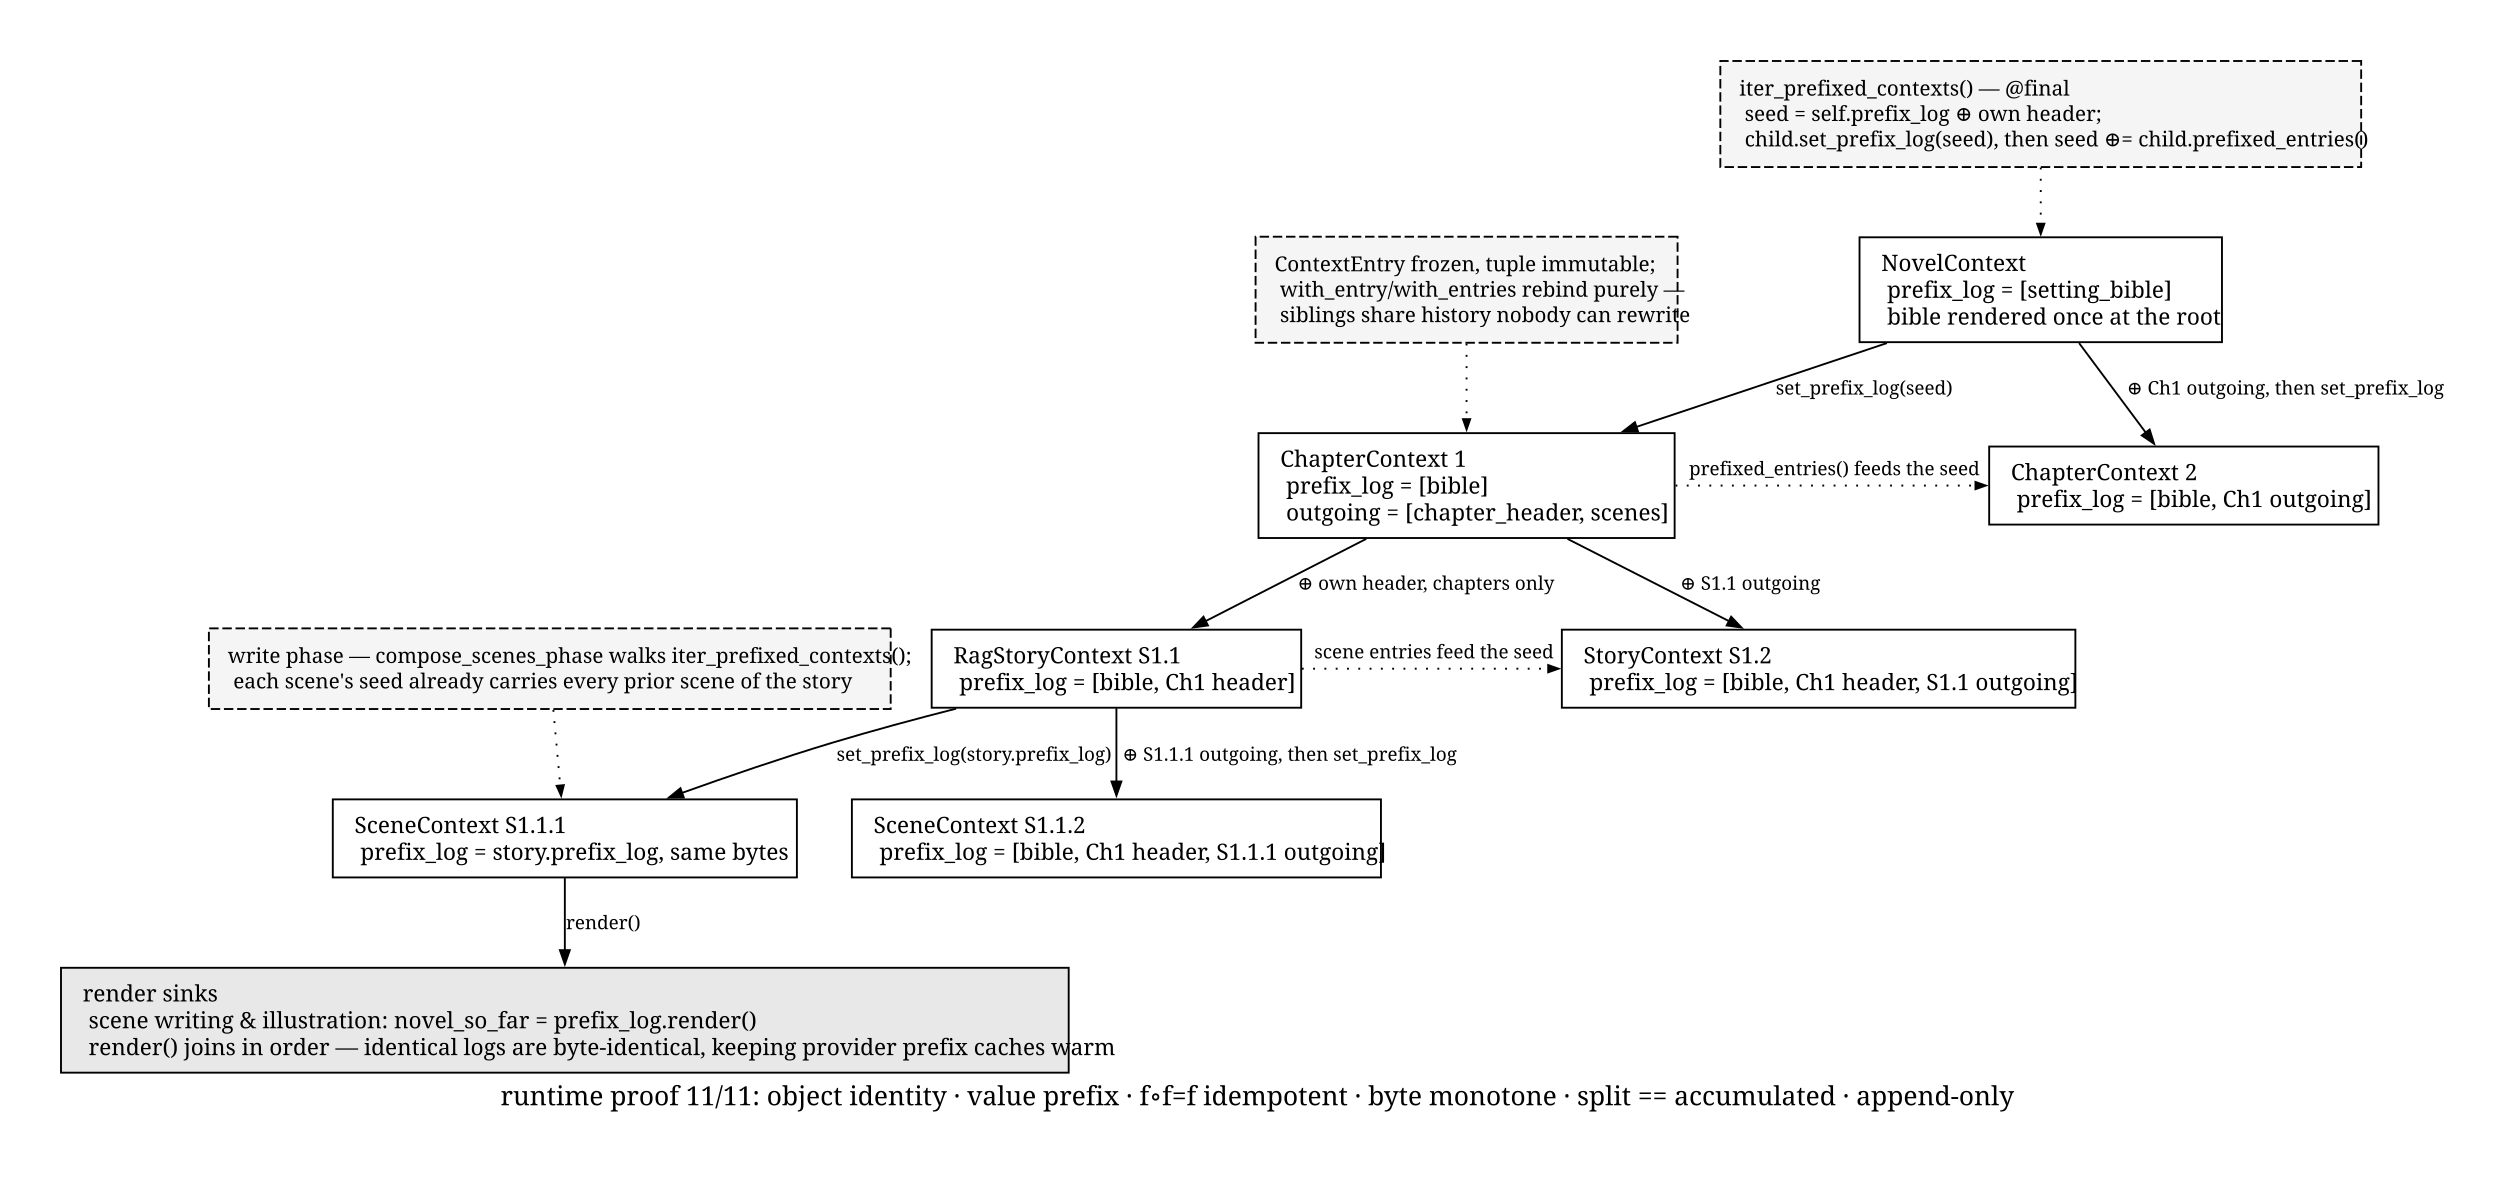
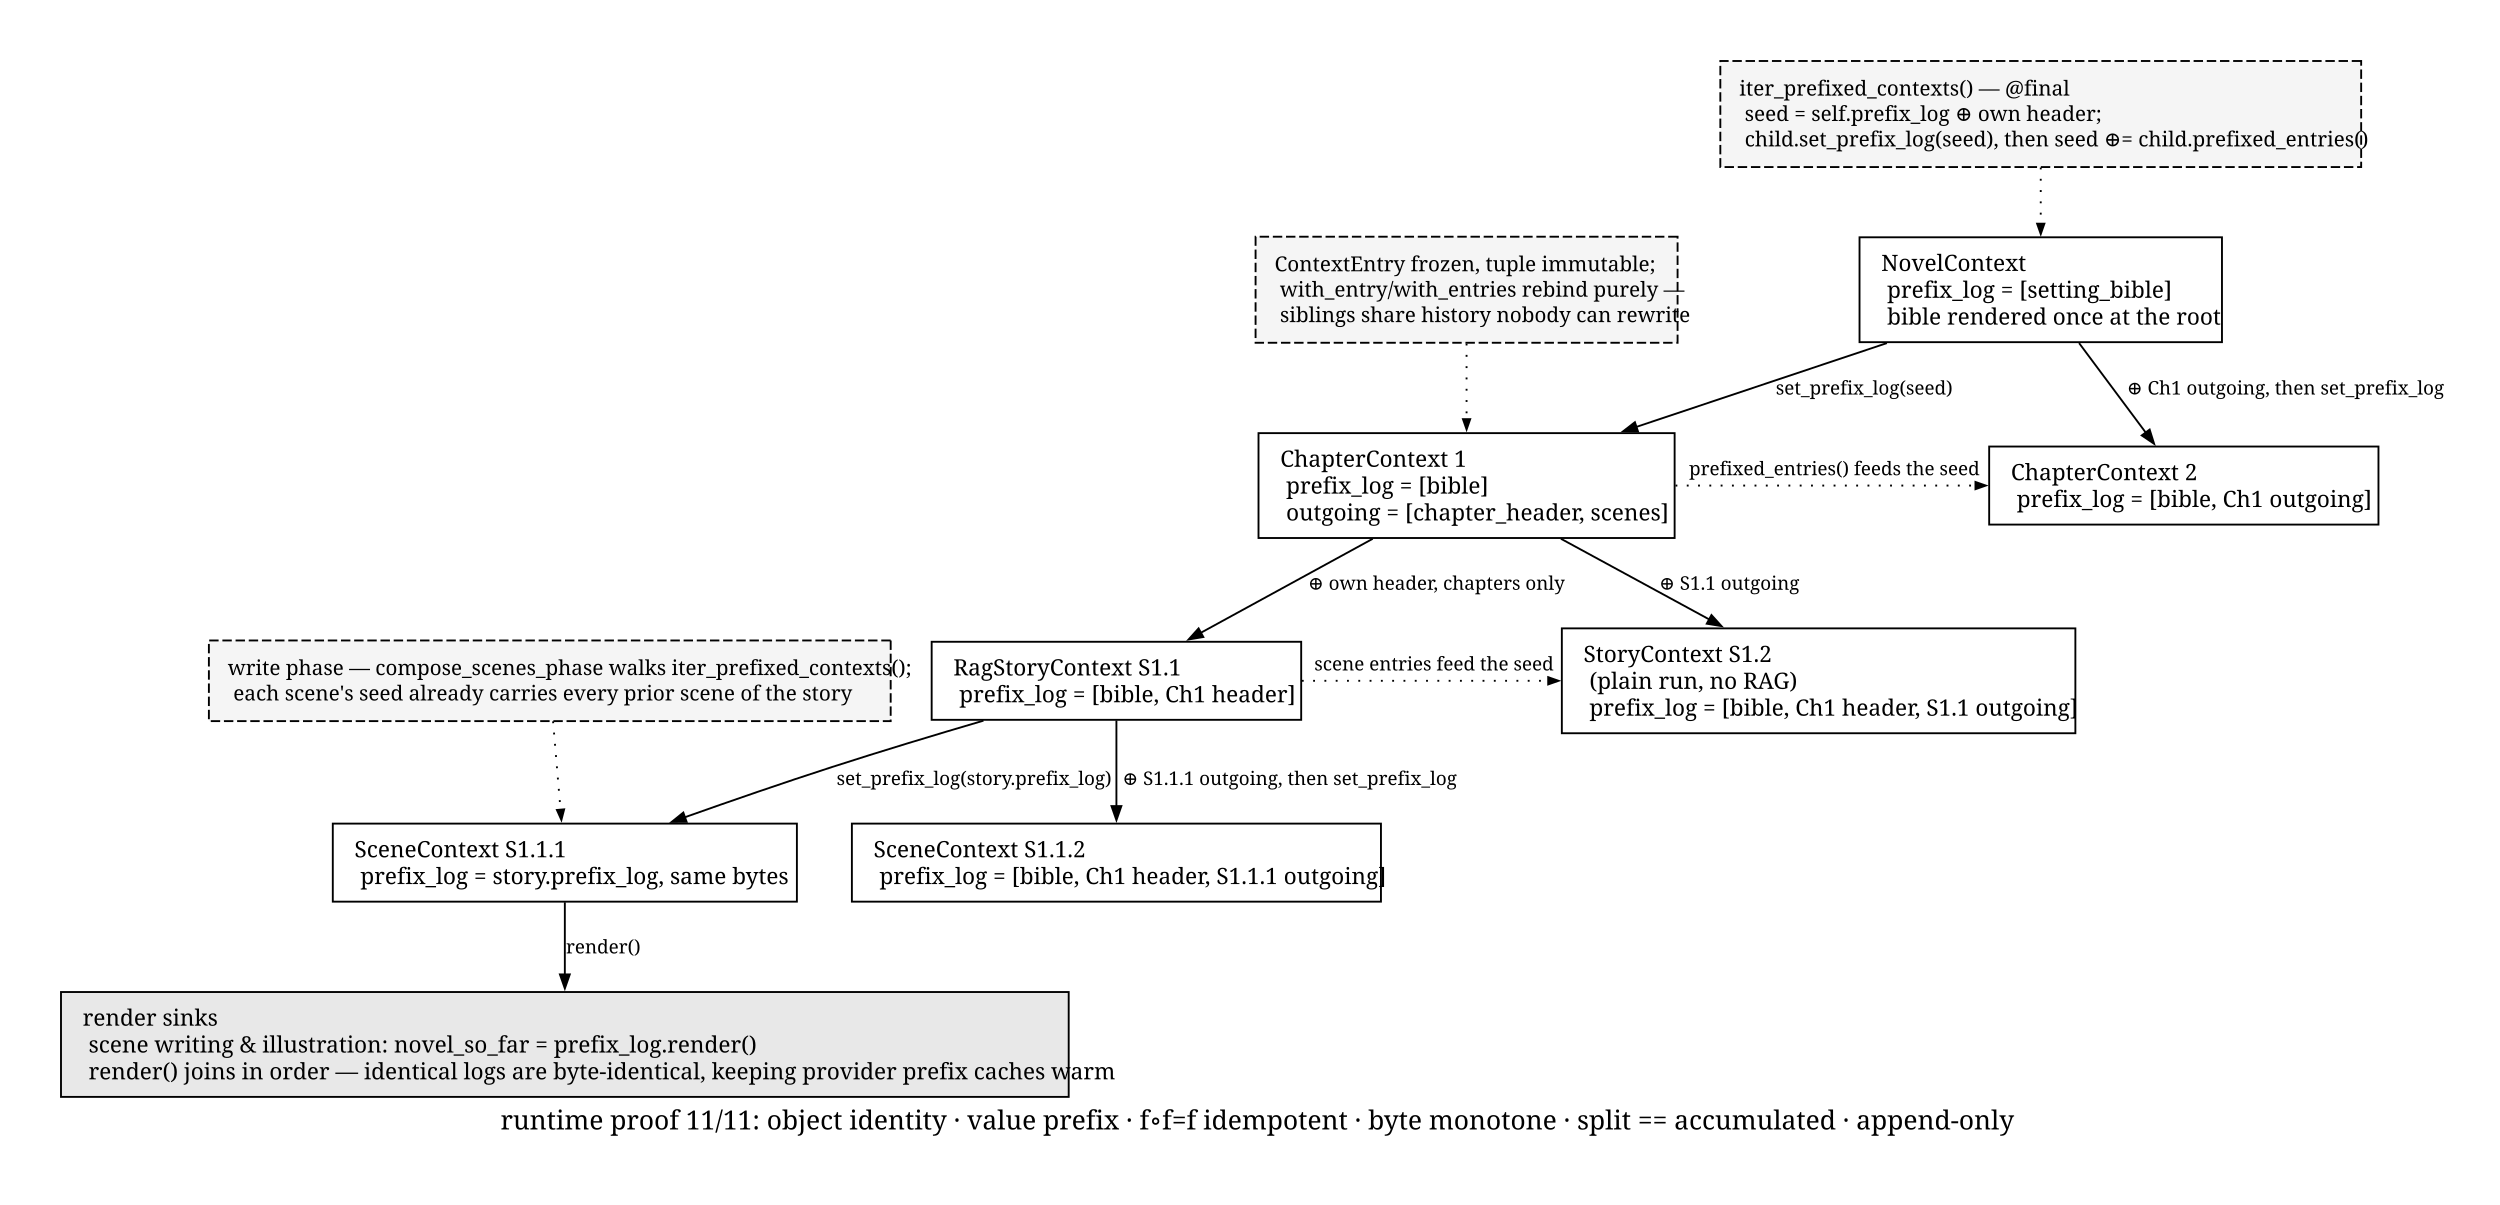
- <svg xmlns="http://www.w3.org/2000/svg" width="1328pt" height="627pt" viewBox="0.00 0.00 1328.00 627.00">
-   <g id="graph0" class="graph" transform="scale(1 1) rotate(0) translate(32.4 595.05)">
-     <polygon fill="white" stroke="none" points="-32.4,32.4 -32.4,-595.05 1296.1,-595.05 1296.1,32.4 -32.4,32.4" />
+ <svg xmlns="http://www.w3.org/2000/svg" width="1328pt" height="640pt" viewBox="0.00 0.00 1328.00 640.00">
+   <g id="graph0" class="graph" transform="scale(1 1) rotate(0) translate(32.4 607.92)">
+     <polygon fill="white" stroke="none" points="-32.4,32.4 -32.4,-607.92 1296.1,-607.92 1296.1,32.4 -32.4,32.4" />
    <text xml:space="preserve" text-anchor="middle" x="631.85" y="-7.95" font-family="serif" font-size="14.00">  runtime proof 11/11: object identity · value prefix · f∘f=f idempotent · byte monotone · split == accumulated · append-only</text>
    <g id="node1" class="node">
-       <polygon fill="white" stroke="black" points="1147.91,-469 955.38,-469 955.38,-413.29 1147.91,-413.29 1147.91,-469" />
-       <text xml:space="preserve" text-anchor="start" x="966.89" y="-451.12" font-family="serif" font-size="12.00">NovelContext</text>
-       <text xml:space="preserve" text-anchor="start" x="966.89" y="-436.87" font-family="serif" font-size="12.00"> prefix_log = [setting_bible]</text>
-       <text xml:space="preserve" text-anchor="start" x="966.89" y="-422.62" font-family="serif" font-size="12.00"> bible rendered once at the root</text>
+       <polygon fill="white" stroke="black" points="1147.91,-481.87 955.38,-481.87 955.38,-426.16 1147.91,-426.16 1147.91,-481.87" />
+       <text xml:space="preserve" text-anchor="start" x="966.89" y="-463.99" font-family="serif" font-size="12.00">NovelContext</text>
+       <text xml:space="preserve" text-anchor="start" x="966.89" y="-449.74" font-family="serif" font-size="12.00"> prefix_log = [setting_bible]</text>
+       <text xml:space="preserve" text-anchor="start" x="966.89" y="-435.49" font-family="serif" font-size="12.00"> bible rendered once at the root</text>
    </g>
    <g id="node2" class="node">
-       <polygon fill="white" stroke="black" points="857.16,-364.97 636.12,-364.97 636.12,-309.26 857.16,-309.26 857.16,-364.97" />
-       <text xml:space="preserve" text-anchor="start" x="647.64" y="-347.09" font-family="serif" font-size="12.00">ChapterContext 1</text>
-       <text xml:space="preserve" text-anchor="start" x="647.64" y="-332.84" font-family="serif" font-size="12.00"> prefix_log = [bible]</text>
-       <text xml:space="preserve" text-anchor="start" x="647.64" y="-318.59" font-family="serif" font-size="12.00"> outgoing = [chapter_header, scenes]</text>
+       <polygon fill="white" stroke="black" points="857.16,-377.84 636.12,-377.84 636.12,-322.13 857.16,-322.13 857.16,-377.84" />
+       <text xml:space="preserve" text-anchor="start" x="647.64" y="-359.96" font-family="serif" font-size="12.00">ChapterContext 1</text>
+       <text xml:space="preserve" text-anchor="start" x="647.64" y="-345.71" font-family="serif" font-size="12.00"> prefix_log = [bible]</text>
+       <text xml:space="preserve" text-anchor="start" x="647.64" y="-331.46" font-family="serif" font-size="12.00"> outgoing = [chapter_header, scenes]</text>
    </g>
    <g id="edge1" class="edge">
-       <path fill="none" stroke="black" d="M969.91,-412.8C928.8,-399.05 878.88,-382.35 836.67,-368.23" />
-       <polygon fill="black" stroke="black" points="837.72,-365.81 829.78,-365.92 836.06,-370.79 837.72,-365.81" />
-       <text xml:space="preserve" text-anchor="start" x="908.29" y="-385.47" font-family="serif" font-size="10.00"> set_prefix_log(seed)</text>
+       <path fill="none" stroke="black" d="M969.91,-425.67C928.8,-411.92 878.88,-395.22 836.67,-381.1" />
+       <polygon fill="black" stroke="black" points="837.72,-378.68 829.78,-378.79 836.06,-383.66 837.72,-378.68" />
+       <text xml:space="preserve" text-anchor="start" x="908.29" y="-398.34" font-family="serif" font-size="10.00"> set_prefix_log(seed)</text>
    </g>
    <g id="node3" class="node">
-       <polygon fill="white" stroke="black" points="1231.04,-357.85 1024.25,-357.85 1024.25,-316.39 1231.04,-316.39 1231.04,-357.85" />
-       <text xml:space="preserve" text-anchor="start" x="1035.77" y="-339.97" font-family="serif" font-size="12.00">ChapterContext 2</text>
-       <text xml:space="preserve" text-anchor="start" x="1035.77" y="-325.72" font-family="serif" font-size="12.00"> prefix_log = [bible, Ch1 outgoing]</text>
+       <polygon fill="white" stroke="black" points="1231.04,-370.72 1024.25,-370.72 1024.25,-329.26 1231.04,-329.26 1231.04,-370.72" />
+       <text xml:space="preserve" text-anchor="start" x="1035.77" y="-352.84" font-family="serif" font-size="12.00">ChapterContext 2</text>
+       <text xml:space="preserve" text-anchor="start" x="1035.77" y="-338.59" font-family="serif" font-size="12.00"> prefix_log = [bible, Ch1 outgoing]</text>
    </g>
    <g id="edge2" class="edge">
-       <path fill="none" stroke="black" d="M1072.01,-412.8C1083.05,-397.99 1096.63,-379.75 1107.61,-365.01" />
-       <polygon fill="black" stroke="black" points="1109.49,-366.88 1111.86,-359.3 1105.28,-363.75 1109.49,-366.88" />
-       <text xml:space="preserve" text-anchor="start" x="1094.2" y="-385.47" font-family="serif" font-size="10.00"> ⊕ Ch1 outgoing, then set_prefix_log</text>
+       <path fill="none" stroke="black" d="M1072.01,-425.67C1083.05,-410.86 1096.63,-392.62 1107.61,-377.88" />
+       <polygon fill="black" stroke="black" points="1109.49,-379.75 1111.86,-372.17 1105.28,-376.62 1109.49,-379.75" />
+       <text xml:space="preserve" text-anchor="start" x="1094.2" y="-398.34" font-family="serif" font-size="10.00"> ⊕ Ch1 outgoing, then set_prefix_log</text>
    </g>
    <g id="edge7" class="edge">
-       <path fill="none" stroke="black" stroke-dasharray="1,5" d="M857.61,-337.12C907.76,-337.12 966.86,-337.12 1016.97,-337.12" />
-       <polygon fill="black" stroke="black" points="1016.97,-339.04 1022.47,-337.12 1016.97,-335.19 1016.97,-339.04" />
-       <text xml:space="preserve" text-anchor="middle" x="940.71" y="-342.62" font-family="serif" font-size="10.00"> prefixed_entries() feeds the seed</text>
+       <path fill="none" stroke="black" stroke-dasharray="1,5" d="M857.61,-349.99C907.76,-349.99 966.86,-349.99 1016.97,-349.99" />
+       <polygon fill="black" stroke="black" points="1016.97,-351.91 1022.47,-349.99 1016.97,-348.06 1016.97,-351.91" />
+       <text xml:space="preserve" text-anchor="middle" x="940.71" y="-355.49" font-family="serif" font-size="10.00"> prefixed_entries() feeds the seed</text>
    </g>
    <g id="node4" class="node">
-       <polygon fill="white" stroke="black" points="658.79,-260.57 462.5,-260.57 462.5,-219.11 658.79,-219.11 658.79,-260.57" />
-       <text xml:space="preserve" text-anchor="start" x="474.02" y="-242.69" font-family="serif" font-size="12.00">RagStoryContext S1.1</text>
-       <text xml:space="preserve" text-anchor="start" x="474.02" y="-228.44" font-family="serif" font-size="12.00"> prefix_log = [bible, Ch1 header]</text>
+       <polygon fill="white" stroke="black" points="658.79,-267.01 462.5,-267.01 462.5,-225.55 658.79,-225.55 658.79,-267.01" />
+       <text xml:space="preserve" text-anchor="start" x="474.02" y="-249.13" font-family="serif" font-size="12.00">RagStoryContext S1.1</text>
+       <text xml:space="preserve" text-anchor="start" x="474.02" y="-234.88" font-family="serif" font-size="12.00"> prefix_log = [bible, Ch1 header]</text>
    </g>
    <g id="edge3" class="edge">
-       <path fill="none" stroke="black" d="M693.34,-308.81C666.4,-295.01 633.97,-278.4 607.92,-265.06" />
-       <polygon fill="black" stroke="black" points="609.28,-262.8 601.4,-261.72 606.88,-267.47 609.28,-262.8" />
-       <text xml:space="preserve" text-anchor="start" x="653.64" y="-281.76" font-family="serif" font-size="10.00"> ⊕ own header, chapters only</text>
+       <path fill="none" stroke="black" d="M696.8,-321.73C668.28,-306.13 632.79,-286.73 605.2,-271.64" />
+       <polygon fill="black" stroke="black" points="606.81,-269.53 598.97,-268.23 604.29,-274.13 606.81,-269.53" />
+       <text xml:space="preserve" text-anchor="start" x="659.22" y="-294.63" font-family="serif" font-size="10.00"> ⊕ own header, chapters only</text>
    </g>
    <g id="node5" class="node">
-       <polygon fill="white" stroke="black" points="1070.04,-260.57 797.25,-260.57 797.25,-219.11 1070.04,-219.11 1070.04,-260.57" />
-       <text xml:space="preserve" text-anchor="start" x="808.77" y="-242.69" font-family="serif" font-size="12.00">StoryContext S1.2</text>
-       <text xml:space="preserve" text-anchor="start" x="808.77" y="-228.44" font-family="serif" font-size="12.00"> prefix_log = [bible, Ch1 header, S1.1 outgoing]</text>
+       <polygon fill="white" stroke="black" points="1070.04,-274.13 797.25,-274.13 797.25,-218.42 1070.04,-218.42 1070.04,-274.13" />
+       <text xml:space="preserve" text-anchor="start" x="808.77" y="-256.25" font-family="serif" font-size="12.00">StoryContext S1.2</text>
+       <text xml:space="preserve" text-anchor="start" x="808.77" y="-242" font-family="serif" font-size="12.00"> (plain run, no RAG)</text>
+       <text xml:space="preserve" text-anchor="start" x="808.77" y="-227.75" font-family="serif" font-size="12.00"> prefix_log = [bible, Ch1 header, S1.1 outgoing]</text>
    </g>
    <g id="edge4" class="edge">
-       <path fill="none" stroke="black" d="M800.23,-308.81C827.32,-295.01 859.92,-278.4 886.11,-265.06" />
-       <polygon fill="black" stroke="black" points="887.18,-267.46 892.67,-261.71 884.8,-262.78 887.18,-267.46" />
-       <text xml:space="preserve" text-anchor="start" x="856.89" y="-281.76" font-family="serif" font-size="10.00"> ⊕ S1.1 outgoing</text>
+       <path fill="none" stroke="black" d="M796.76,-321.73C821.07,-308.5 850.42,-292.54 875.69,-278.8" />
+       <polygon fill="black" stroke="black" points="876.73,-281.22 882.06,-275.33 874.22,-276.61 876.73,-281.22" />
+       <text xml:space="preserve" text-anchor="start" x="845.75" y="-294.63" font-family="serif" font-size="10.00"> ⊕ S1.1 outgoing</text>
    </g>
    <g id="edge8" class="edge">
-       <path fill="none" stroke="black" stroke-dasharray="1,5" d="M659.13,-239.84C699.19,-239.84 746.27,-239.84 790.02,-239.84" />
-       <polygon fill="black" stroke="black" points="790,-241.77 795.5,-239.84 790,-237.92 790,-241.77" />
-       <text xml:space="preserve" text-anchor="middle" x="728.02" y="-245.34" font-family="serif" font-size="10.00"> scene entries feed the seed</text>
+       <path fill="none" stroke="black" stroke-dasharray="1,5" d="M659.13,-246.28C699.19,-246.28 746.27,-246.28 790.02,-246.28" />
+       <polygon fill="black" stroke="black" points="790,-248.2 795.5,-246.28 790,-244.35 790,-248.2" />
+       <text xml:space="preserve" text-anchor="middle" x="728.02" y="-251.78" font-family="serif" font-size="10.00"> scene entries feed the seed</text>
    </g>
    <g id="node6" class="node">
      <polygon fill="white" stroke="black" points="390.91,-170.42 144.38,-170.42 144.38,-128.96 390.91,-128.96 390.91,-170.42" />
      <text xml:space="preserve" text-anchor="start" x="155.89" y="-152.54" font-family="serif" font-size="12.00">SceneContext S1.1.1</text>
      <text xml:space="preserve" text-anchor="start" x="155.89" y="-138.29" font-family="serif" font-size="12.00"> prefix_log = story.prefix_log, same bytes</text>
    </g>
    <g id="edge5" class="edge">
-       <path fill="none" stroke="black" d="M475.49,-218.62C453.83,-213.09 430.66,-206.84 409.39,-200.42 383.04,-192.47 354.31,-182.62 329.66,-173.79" />
-       <polygon fill="black" stroke="black" points="330.83,-171.42 322.88,-171.35 329.05,-176.36 330.83,-171.42" />
+       <path fill="none" stroke="black" d="M490.01,-225.11C464.52,-217.62 435.58,-208.89 409.39,-200.42 383.76,-192.13 355.73,-182.43 331.41,-173.81" />
+       <polygon fill="black" stroke="black" points="332.34,-171.35 324.4,-171.32 330.58,-176.3 332.34,-171.35" />
      <text xml:space="preserve" text-anchor="start" x="409.39" y="-190.92" font-family="serif" font-size="10.00"> set_prefix_log(story.prefix_log)</text>
    </g>
    <g id="node7" class="node">
      <polygon fill="white" stroke="black" points="701.16,-170.42 420.12,-170.42 420.12,-128.96 701.16,-128.96 701.16,-170.42" />
      <text xml:space="preserve" text-anchor="start" x="431.64" y="-152.54" font-family="serif" font-size="12.00">SceneContext S1.1.2</text>
      <text xml:space="preserve" text-anchor="start" x="431.64" y="-138.29" font-family="serif" font-size="12.00"> prefix_log = [bible, Ch1 header, S1.1.1 outgoing]</text>
    </g>
    <g id="edge6" class="edge">
-       <path fill="none" stroke="black" d="M560.64,-218.84C560.64,-207.31 560.64,-192.61 560.64,-179.82" />
-       <polygon fill="black" stroke="black" points="563.27,-179.93 560.65,-172.43 558.02,-179.93 563.27,-179.93" />
+       <path fill="none" stroke="black" d="M560.64,-225.22C560.64,-211.92 560.64,-194.28 560.64,-179.49" />
+       <polygon fill="black" stroke="black" points="563.27,-179.73 560.65,-172.23 558.02,-179.73 563.27,-179.73" />
      <text xml:space="preserve" text-anchor="start" x="560.64" y="-190.92" font-family="serif" font-size="10.00"> ⊕ S1.1.1 outgoing, then set_prefix_log</text>
    </g>
    <g id="node11" class="node">
      <polygon fill="#e8e8e8" stroke="black" points="535.29,-80.96 0,-80.96 0,-25.25 535.29,-25.25 535.29,-80.96" />
      <text xml:space="preserve" text-anchor="start" x="11.52" y="-63.08" font-family="serif" font-size="12.00">render sinks</text>
      <text xml:space="preserve" text-anchor="start" x="11.52" y="-48.83" font-family="serif" font-size="12.00"> scene writing &amp; illustration: novel_so_far = prefix_log.render()</text>
      <text xml:space="preserve" text-anchor="start" x="11.52" y="-34.58" font-family="serif" font-size="12.00"> render() joins in order — identical logs are byte-identical, keeping provider prefix caches warm</text>
    </g>
    <g id="edge12" class="edge">
      <path fill="none" stroke="black" d="M267.64,-128.63C267.64,-117.44 267.64,-103.16 267.64,-90.1" />
      <polygon fill="black" stroke="black" points="270.27,-90.33 267.65,-82.83 265.02,-90.33 270.27,-90.33" />
      <text xml:space="preserve" text-anchor="middle" x="286.77" y="-101.46" font-family="serif" font-size="10.00"> render()</text>
    </g>
    <g id="node8" class="node">
-       <polygon fill="#f5f5f5" stroke="black" stroke-dasharray="5,2" points="1221.85,-562.65 881.44,-562.65 881.44,-506.31 1221.85,-506.31 1221.85,-562.65" />
-       <text xml:space="preserve" text-anchor="start" x="891.52" y="-544.28" font-family="serif" font-size="11.00">iter_prefixed_contexts() — @final</text>
-       <text xml:space="preserve" text-anchor="start" x="891.52" y="-530.78" font-family="serif" font-size="11.00"> seed = self.prefix_log ⊕ own header;</text>
-       <text xml:space="preserve" text-anchor="start" x="891.52" y="-517.28" font-family="serif" font-size="11.00"> child.set_prefix_log(seed), then seed ⊕= child.prefixed_entries()</text>
+       <polygon fill="#f5f5f5" stroke="black" stroke-dasharray="5,2" points="1221.85,-575.52 881.44,-575.52 881.44,-519.18 1221.85,-519.18 1221.85,-575.52" />
+       <text xml:space="preserve" text-anchor="start" x="891.52" y="-557.15" font-family="serif" font-size="11.00">iter_prefixed_contexts() — @final</text>
+       <text xml:space="preserve" text-anchor="start" x="891.52" y="-543.65" font-family="serif" font-size="11.00"> seed = self.prefix_log ⊕ own header;</text>
+       <text xml:space="preserve" text-anchor="start" x="891.52" y="-530.15" font-family="serif" font-size="11.00"> child.set_prefix_log(seed), then seed ⊕= child.prefixed_entries()</text>
    </g>
    <g id="edge9" class="edge">
-       <path fill="none" stroke="black" stroke-dasharray="1,5" d="M1051.64,-506.07C1051.64,-496.69 1051.64,-486.07 1051.64,-476.22" />
-       <polygon fill="black" stroke="black" points="1053.57,-476.22 1051.65,-470.72 1049.72,-476.22 1053.57,-476.22" />
+       <path fill="none" stroke="black" stroke-dasharray="1,5" d="M1051.64,-518.94C1051.64,-509.56 1051.64,-498.94 1051.64,-489.09" />
+       <polygon fill="black" stroke="black" points="1053.57,-489.09 1051.65,-483.59 1049.72,-489.09 1053.57,-489.09" />
    </g>
    <g id="node9" class="node">
-       <polygon fill="#f5f5f5" stroke="black" stroke-dasharray="5,2" points="858.73,-469.31 634.56,-469.31 634.56,-412.97 858.73,-412.97 858.73,-469.31" />
-       <text xml:space="preserve" text-anchor="start" x="644.64" y="-450.94" font-family="serif" font-size="11.00">ContextEntry frozen, tuple immutable;</text>
-       <text xml:space="preserve" text-anchor="start" x="644.64" y="-437.44" font-family="serif" font-size="11.00"> with_entry/with_entries rebind purely —</text>
-       <text xml:space="preserve" text-anchor="start" x="644.64" y="-423.94" font-family="serif" font-size="11.00"> siblings share history nobody can rewrite</text>
+       <polygon fill="#f5f5f5" stroke="black" stroke-dasharray="5,2" points="858.73,-482.18 634.56,-482.18 634.56,-425.84 858.73,-425.84 858.73,-482.18" />
+       <text xml:space="preserve" text-anchor="start" x="644.64" y="-463.81" font-family="serif" font-size="11.00">ContextEntry frozen, tuple immutable;</text>
+       <text xml:space="preserve" text-anchor="start" x="644.64" y="-450.31" font-family="serif" font-size="11.00"> with_entry/with_entries rebind purely —</text>
+       <text xml:space="preserve" text-anchor="start" x="644.64" y="-436.81" font-family="serif" font-size="11.00"> siblings share history nobody can rewrite</text>
    </g>
    <g id="edge10" class="edge">
-       <path fill="none" stroke="black" stroke-dasharray="1,5" d="M746.64,-412.53C746.64,-400.07 746.64,-385.23 746.64,-372.09" />
-       <polygon fill="black" stroke="black" points="748.57,-372.41 746.65,-366.91 744.72,-372.41 748.57,-372.41" />
+       <path fill="none" stroke="black" stroke-dasharray="1,5" d="M746.64,-425.4C746.64,-412.94 746.64,-398.1 746.64,-384.96" />
+       <polygon fill="black" stroke="black" points="748.57,-385.28 746.65,-379.78 744.72,-385.28 748.57,-385.28" />
    </g>
    <g id="node10" class="node">
-       <polygon fill="#f5f5f5" stroke="black" stroke-dasharray="5,2" points="440.73,-261.26 78.56,-261.26 78.56,-218.42 440.73,-218.42 440.73,-261.26" />
-       <text xml:space="preserve" text-anchor="start" x="88.64" y="-242.89" font-family="serif" font-size="11.00">write phase — compose_scenes_phase walks iter_prefixed_contexts();</text>
-       <text xml:space="preserve" text-anchor="start" x="88.64" y="-229.39" font-family="serif" font-size="11.00"> each scene's seed already carries every prior scene of the story</text>
+       <polygon fill="#f5f5f5" stroke="black" stroke-dasharray="5,2" points="440.73,-267.7 78.56,-267.7 78.56,-224.86 440.73,-224.86 440.73,-267.7" />
+       <text xml:space="preserve" text-anchor="start" x="88.64" y="-249.33" font-family="serif" font-size="11.00">write phase — compose_scenes_phase walks iter_prefixed_contexts();</text>
+       <text xml:space="preserve" text-anchor="start" x="88.64" y="-235.83" font-family="serif" font-size="11.00"> each scene's seed already carries every prior scene of the story</text>
    </g>
    <g id="edge11" class="edge">
-       <path fill="none" stroke="black" stroke-dasharray="1,5" d="M261.54,-217.95C262.63,-205.92 264.02,-190.67 265.19,-177.74" />
-       <polygon fill="black" stroke="black" points="267.1,-177.98 265.68,-172.33 263.27,-177.63 267.1,-177.98" />
+       <path fill="none" stroke="black" stroke-dasharray="1,5" d="M261.38,-224.75C262.55,-210.9 264.11,-192.48 265.38,-177.47" />
+       <polygon fill="black" stroke="black" points="267.27,-178 265.81,-172.36 263.43,-177.67 267.27,-178" />
    </g>
  </g>
</svg>
